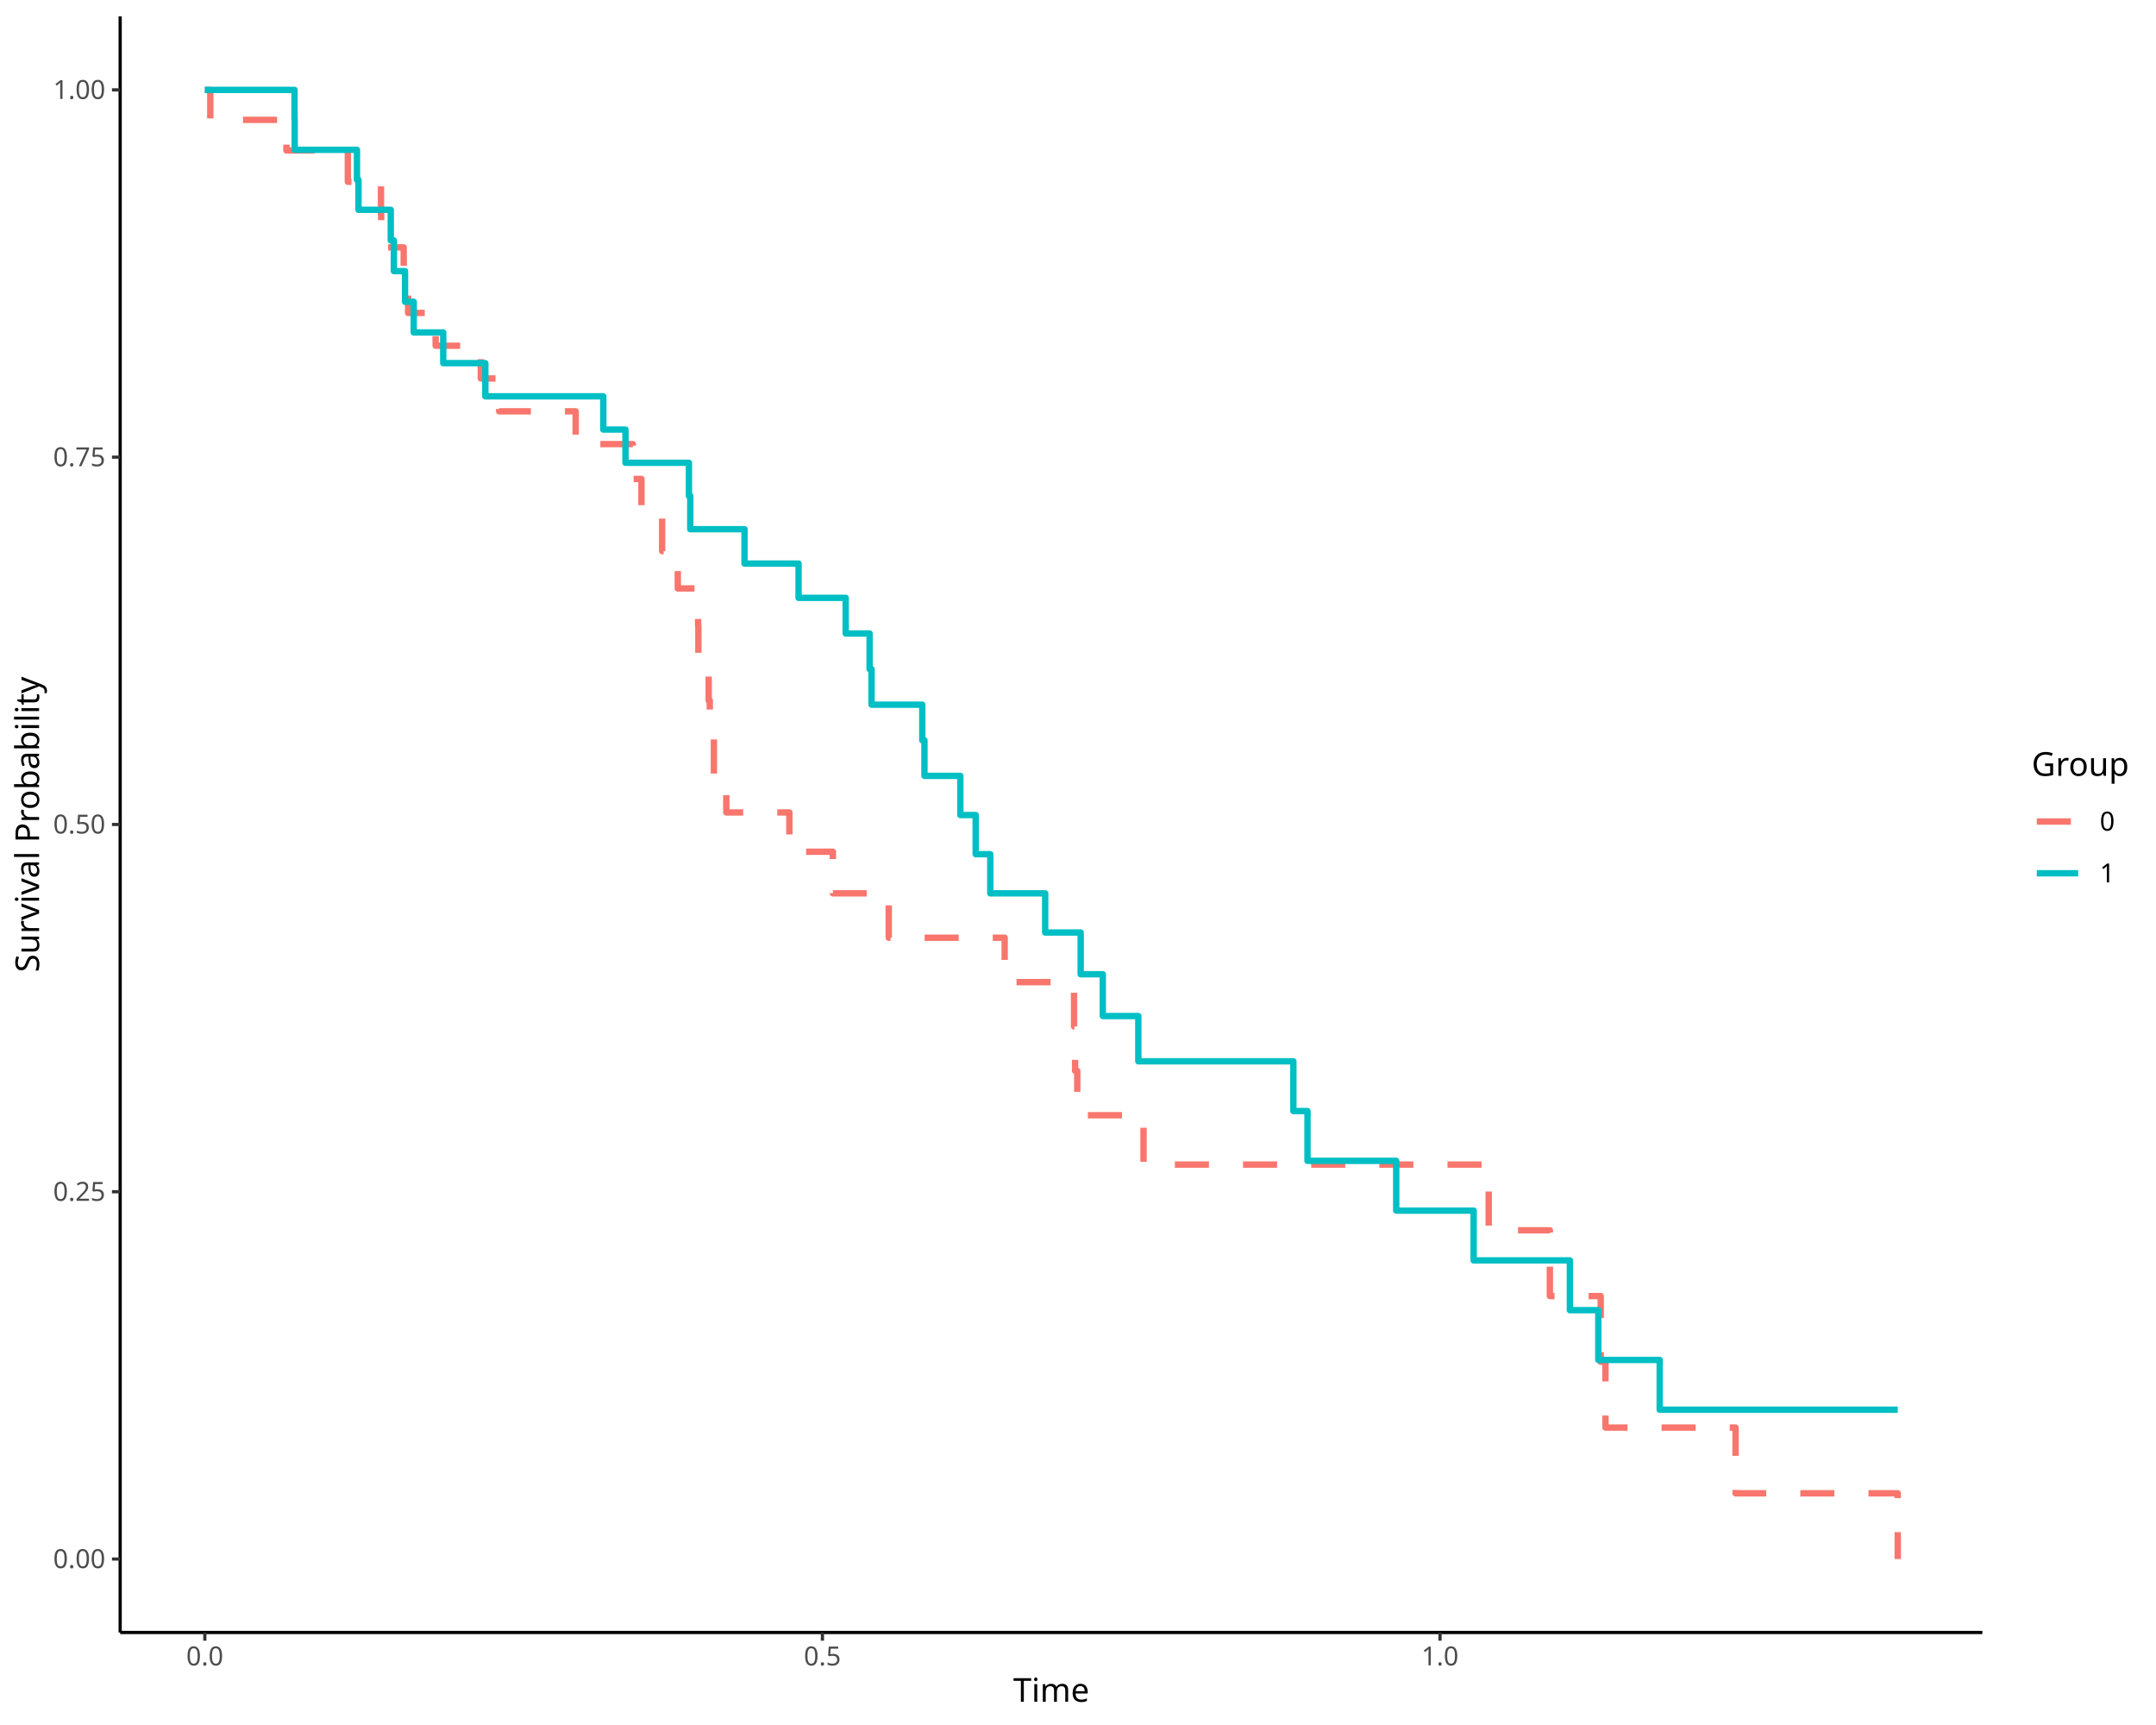
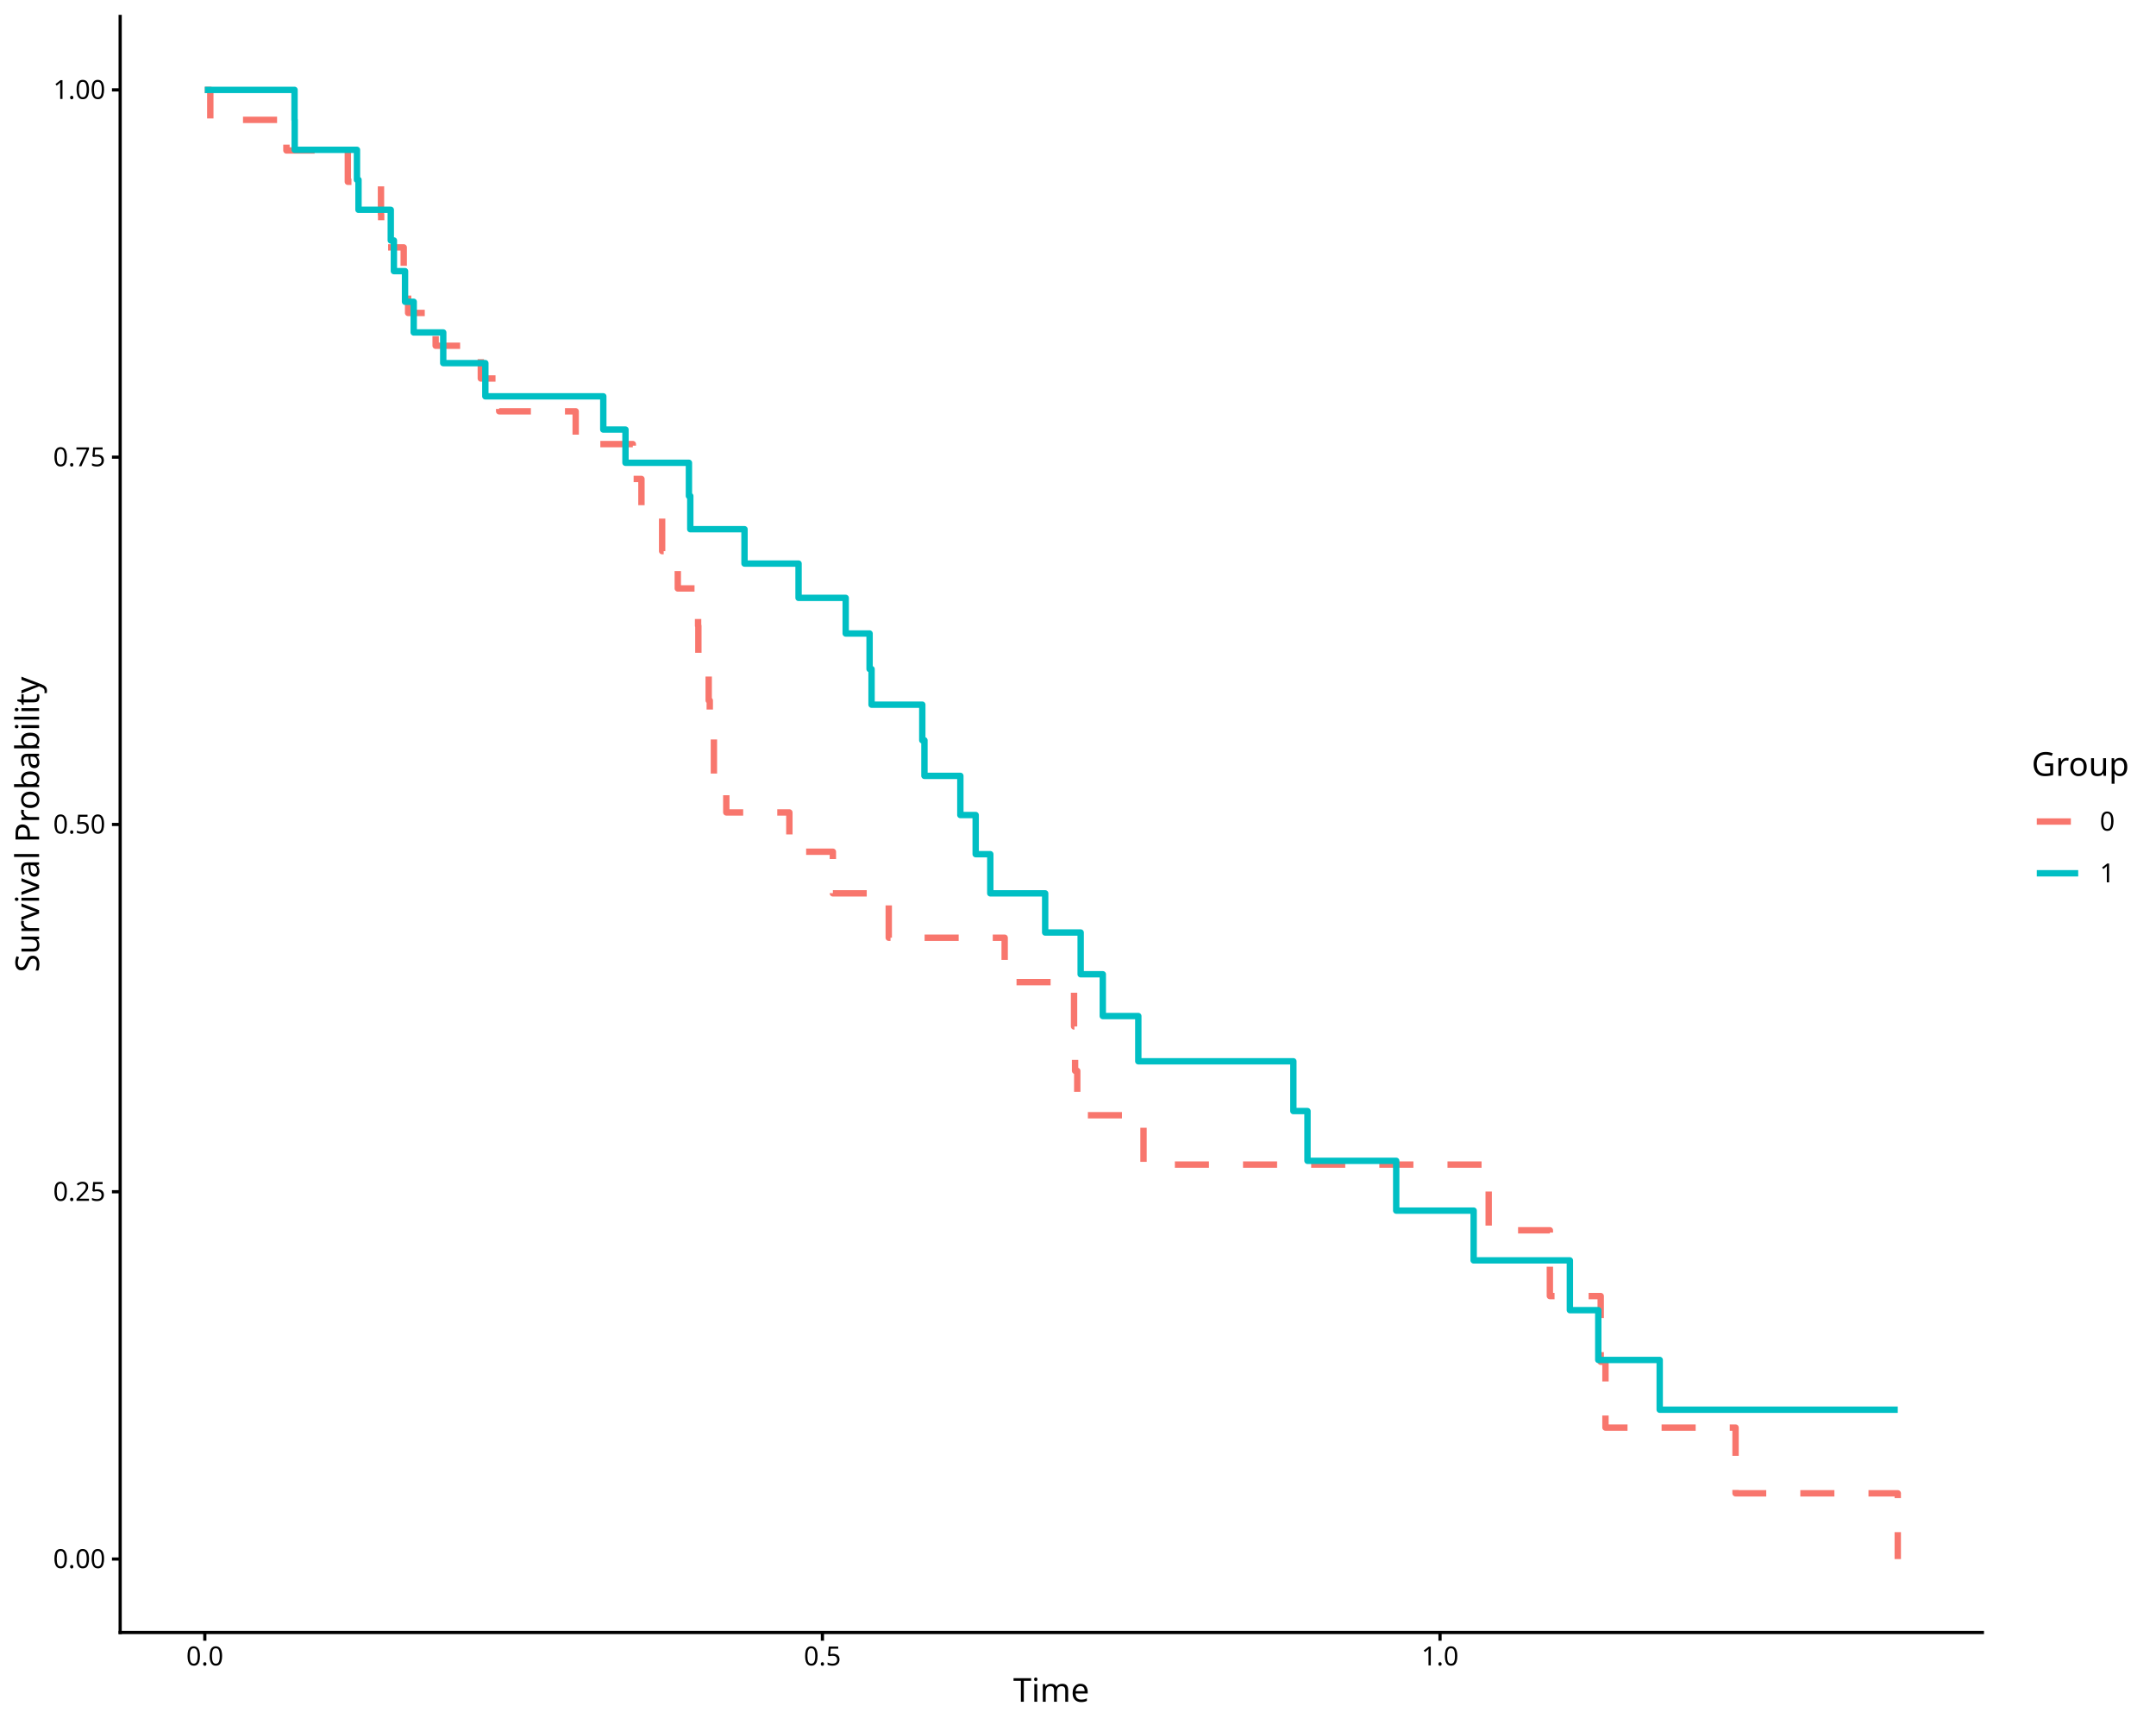
<svg xmlns="http://www.w3.org/2000/svg" class="svglite" data-engine-version="2.0" width="720.00pt" height="576.00pt" viewBox="0 0 720.00 576.00">
  <defs>
    <style type="text/css">
    .svglite line, .svglite polyline, .svglite polygon, .svglite path, .svglite rect, .svglite circle {
      fill: none;
      stroke: #000000;
      stroke-linecap: round;
      stroke-linejoin: round;
      stroke-miterlimit: 10.00;
    }
  </style>
  </defs>
  <rect width="100%" height="100%" style="stroke: none; fill: #FFFFFF;" />
  <defs>
    <clipPath id="cpMC4wMHw3MjAuMDB8MC4wMHw1NzYuMDA=">
      <rect x="0.00" y="0.00" width="720.00" height="576.00" />
    </clipPath>
  </defs>
  <g clip-path="url(#cpMC4wMHw3MjAuMDB8MC4wMHw1NzYuMDA=)">
    <rect x="0.00" y="0.00" width="720.00" height="576.00" style="stroke-width: 1.07; stroke: #FFFFFF; fill: #FFFFFF;" />
  </g>
  <defs>
    <clipPath id="cpNDAuMTN8NjYyLjAyfDUuNDh8NTQ1LjEx">
      <rect x="40.13" y="5.48" width="621.89" height="539.63" />
    </clipPath>
  </defs>
  <g clip-path="url(#cpNDAuMTN8NjYyLjAyfDUuNDh8NTQ1LjEx)">
    <rect x="40.13" y="5.48" width="621.89" height="539.63" style="stroke-width: 1.07; stroke: none; fill: #FFFFFF;" />
    <polyline points="68.40,30.01 70.23,30.01 70.23,40.02 95.65,40.02 95.65,50.24 98.36,50.24 98.36,50.24 98.42,50.24 98.42,50.24 116.16,50.24 116.16,60.70 119.21,60.70 119.21,60.70 119.72,60.70 119.72,60.70 127.23,60.70 127.23,71.65 127.29,71.65 127.29,82.60 130.50,82.60 130.50,82.60 131.54,82.60 131.54,82.60 134.82,82.60 134.82,93.55 135.26,93.55 135.26,93.55 136.29,93.55 136.29,104.50 138.16,104.50 138.16,104.50 145.48,104.50 145.48,115.45 148.02,115.45 148.02,115.45 160.57,115.45 160.57,126.39 162.08,126.39 162.08,126.39 166.70,126.39 166.70,137.34 192.25,137.34 192.25,148.29 201.47,148.29 201.47,148.29 208.88,148.29 208.88,148.29 211.33,148.29 211.33,159.93 214.21,159.93 214.21,171.56 221.12,171.56 221.12,184.03 226.35,184.03 226.35,196.49 230.07,196.49 230.07,196.49 230.52,196.49 230.52,196.49 233.13,196.49 233.13,208.96 233.22,208.96 233.22,221.42 236.67,221.42 236.67,233.89 237.03,233.89 237.03,246.35 238.41,246.35 238.41,258.82 242.55,258.82 242.55,271.28 248.63,271.28 248.63,271.28 263.61,271.28 263.61,284.40 266.68,284.40 266.68,284.40 278.14,284.40 278.14,298.30 282.42,298.30 282.42,298.30 290.40,298.30 290.40,298.30 291.06,298.30 291.06,298.30 296.80,298.30 296.80,313.12 308.00,313.12 308.00,313.12 308.72,313.12 308.72,313.12 320.71,313.12 320.71,313.12 325.83,313.12 325.83,313.12 330.71,313.12 330.71,313.12 335.51,313.12 335.51,327.94 349.04,327.94 349.04,327.94 358.68,327.94 358.68,342.75 359.03,342.75 359.03,357.57 359.75,357.57 359.75,372.39 360.89,372.39 360.89,372.39 368.28,372.39 368.28,372.39 380.14,372.39 380.14,372.39 381.88,372.39 381.88,388.86 431.92,388.86 431.92,388.86 436.64,388.86 436.64,388.86 466.27,388.86 466.27,388.86 492.13,388.86 492.13,388.86 497.15,388.86 497.15,410.81 517.58,410.81 517.58,432.77 524.26,432.77 524.26,432.77 533.75,432.77 533.75,432.77 534.56,432.77 534.56,454.72 536.15,454.72 536.15,476.68 554.26,476.68 554.26,476.68 579.59,476.68 579.59,498.63 633.76,498.63 633.76,520.58 " style="stroke-width: 2.13; stroke: #F8766D; stroke-dasharray: 11.38,11.38; stroke-linecap: butt;" />
    <polyline points="68.40,30.01 70.23,30.01 70.23,30.01 95.65,30.01 95.65,30.01 98.36,30.01 98.36,40.02 98.42,40.02 98.42,50.03 116.16,50.03 116.16,50.03 119.21,50.03 119.21,60.04 119.72,60.04 119.72,70.06 127.23,70.06 127.23,70.06 127.29,70.06 127.29,70.06 130.50,70.06 130.50,80.29 131.54,80.29 131.54,90.53 134.82,90.53 134.82,90.53 135.26,90.53 135.26,100.77 136.29,100.77 136.29,100.77 138.16,100.77 138.16,111.01 145.48,111.01 145.48,111.01 148.02,111.01 148.02,121.25 160.57,121.25 160.57,121.25 162.08,121.25 162.08,132.34 166.70,132.34 166.70,132.34 192.25,132.34 192.25,132.34 201.47,132.34 201.47,143.44 208.88,143.44 208.88,154.53 211.33,154.53 211.33,154.53 214.21,154.53 214.21,154.53 221.12,154.53 221.12,154.53 226.35,154.53 226.35,154.53 230.07,154.53 230.07,165.62 230.52,165.62 230.52,176.71 233.13,176.71 233.13,176.71 233.22,176.71 233.22,176.71 236.67,176.71 236.67,176.71 237.03,176.71 237.03,176.71 238.41,176.71 238.41,176.71 242.55,176.71 242.55,176.71 248.63,176.71 248.63,188.18 263.61,188.18 263.61,188.18 266.68,188.18 266.68,199.64 278.14,199.64 278.14,199.64 282.42,199.64 282.42,211.53 290.40,211.53 290.40,223.41 291.06,223.41 291.06,235.30 296.80,235.30 296.80,235.30 308.00,235.30 308.00,247.19 308.72,247.19 308.72,259.07 320.71,259.07 320.71,272.15 325.83,272.15 325.83,285.22 330.71,285.22 330.71,298.30 335.51,298.30 335.51,298.30 349.04,298.30 349.04,311.38 358.68,311.38 358.68,311.38 359.03,311.38 359.03,311.38 359.75,311.38 359.75,311.38 360.89,311.38 360.89,325.32 368.28,325.32 368.28,339.27 380.14,339.27 380.14,354.38 381.88,354.38 381.88,354.38 431.92,354.38 431.92,371.00 436.64,371.00 436.64,387.62 466.27,387.62 466.27,404.24 492.13,404.24 492.13,420.86 497.15,420.86 497.15,420.86 517.58,420.86 517.58,420.86 524.26,420.86 524.26,437.48 533.75,437.48 533.75,454.10 534.56,454.10 534.56,454.10 536.15,454.10 536.15,454.10 554.26,454.10 554.26,470.72 579.59,470.72 579.59,470.72 633.76,470.72 633.76,470.72 " style="stroke-width: 2.13; stroke: #00BFC4; stroke-linecap: butt;" />
  </g>
  <g clip-path="url(#cpMC4wMHw3MjAuMDB8MC4wMHw1NzYuMDA=)">
-     <polyline points="40.13,545.11 40.13,5.48 " style="stroke-width: 1.07; stroke-linecap: butt;" />
-     <text x="35.20" y="523.61" text-anchor="end" style="font-size: 8.80px; fill: #4D4D4D; font-family: sans;" textLength="17.13px" lengthAdjust="spacingAndGlyphs">0.00</text>
-     <text x="35.20" y="400.97" text-anchor="end" style="font-size: 8.80px; fill: #4D4D4D; font-family: sans;" textLength="17.13px" lengthAdjust="spacingAndGlyphs">0.25</text>
-     <text x="35.20" y="278.32" text-anchor="end" style="font-size: 8.80px; fill: #4D4D4D; font-family: sans;" textLength="17.13px" lengthAdjust="spacingAndGlyphs">0.50</text>
-     <text x="35.20" y="155.68" text-anchor="end" style="font-size: 8.80px; fill: #4D4D4D; font-family: sans;" textLength="17.13px" lengthAdjust="spacingAndGlyphs">0.75</text>
-     <text x="35.20" y="33.04" text-anchor="end" style="font-size: 8.80px; fill: #4D4D4D; font-family: sans;" textLength="17.13px" lengthAdjust="spacingAndGlyphs">1.00</text>
-     <polyline points="37.39,520.58 40.13,520.58 " style="stroke-width: 1.07; stroke: #333333; stroke-linecap: butt;" />
-     <polyline points="37.39,397.94 40.13,397.94 " style="stroke-width: 1.07; stroke: #333333; stroke-linecap: butt;" />
-     <polyline points="37.39,275.30 40.13,275.30 " style="stroke-width: 1.07; stroke: #333333; stroke-linecap: butt;" />
-     <polyline points="37.39,152.65 40.13,152.65 " style="stroke-width: 1.07; stroke: #333333; stroke-linecap: butt;" />
-     <polyline points="37.39,30.01 40.13,30.01 " style="stroke-width: 1.07; stroke: #333333; stroke-linecap: butt;" />
-     <polyline points="40.13,545.11 662.02,545.11 " style="stroke-width: 1.07; stroke-linecap: butt;" />
-     <polyline points="68.40,547.85 68.40,545.11 " style="stroke-width: 1.07; stroke: #333333; stroke-linecap: butt;" />
-     <polyline points="274.65,547.85 274.65,545.11 " style="stroke-width: 1.07; stroke: #333333; stroke-linecap: butt;" />
-     <polyline points="480.90,547.85 480.90,545.11 " style="stroke-width: 1.07; stroke: #333333; stroke-linecap: butt;" />
-     <text x="68.40" y="556.10" text-anchor="middle" style="font-size: 8.80px; fill: #4D4D4D; font-family: sans;" textLength="12.23px" lengthAdjust="spacingAndGlyphs">0.0</text>
-     <text x="274.65" y="556.10" text-anchor="middle" style="font-size: 8.80px; fill: #4D4D4D; font-family: sans;" textLength="12.23px" lengthAdjust="spacingAndGlyphs">0.5</text>
-     <text x="480.90" y="556.10" text-anchor="middle" style="font-size: 8.80px; fill: #4D4D4D; font-family: sans;" textLength="12.23px" lengthAdjust="spacingAndGlyphs">1.0</text>
+     <polyline points="40.13,545.11 40.13,5.48 " style="stroke-width: 1.07; stroke-linecap: square;" />
+     <text x="35.20" y="523.61" text-anchor="end" style="font-size: 8.80px; font-family: sans;" textLength="17.13px" lengthAdjust="spacingAndGlyphs">0.00</text>
+     <text x="35.20" y="400.97" text-anchor="end" style="font-size: 8.80px; font-family: sans;" textLength="17.13px" lengthAdjust="spacingAndGlyphs">0.25</text>
+     <text x="35.20" y="278.32" text-anchor="end" style="font-size: 8.80px; font-family: sans;" textLength="17.13px" lengthAdjust="spacingAndGlyphs">0.50</text>
+     <text x="35.20" y="155.68" text-anchor="end" style="font-size: 8.80px; font-family: sans;" textLength="17.13px" lengthAdjust="spacingAndGlyphs">0.75</text>
+     <text x="35.20" y="33.04" text-anchor="end" style="font-size: 8.80px; font-family: sans;" textLength="17.13px" lengthAdjust="spacingAndGlyphs">1.00</text>
+     <polyline points="37.39,520.58 40.13,520.58 " style="stroke-width: 1.07; stroke-linecap: butt;" />
+     <polyline points="37.39,397.94 40.13,397.94 " style="stroke-width: 1.07; stroke-linecap: butt;" />
+     <polyline points="37.39,275.30 40.13,275.30 " style="stroke-width: 1.07; stroke-linecap: butt;" />
+     <polyline points="37.39,152.65 40.13,152.65 " style="stroke-width: 1.07; stroke-linecap: butt;" />
+     <polyline points="37.39,30.01 40.13,30.01 " style="stroke-width: 1.07; stroke-linecap: butt;" />
+     <polyline points="40.13,545.11 662.02,545.11 " style="stroke-width: 1.07; stroke-linecap: square;" />
+     <polyline points="68.40,547.85 68.40,545.11 " style="stroke-width: 1.07; stroke-linecap: butt;" />
+     <polyline points="274.65,547.85 274.65,545.11 " style="stroke-width: 1.07; stroke-linecap: butt;" />
+     <polyline points="480.90,547.85 480.90,545.11 " style="stroke-width: 1.07; stroke-linecap: butt;" />
+     <text x="68.40" y="556.10" text-anchor="middle" style="font-size: 8.80px; font-family: sans;" textLength="12.23px" lengthAdjust="spacingAndGlyphs">0.0</text>
+     <text x="274.65" y="556.10" text-anchor="middle" style="font-size: 8.80px; font-family: sans;" textLength="12.23px" lengthAdjust="spacingAndGlyphs">0.5</text>
+     <text x="480.90" y="556.10" text-anchor="middle" style="font-size: 8.80px; font-family: sans;" textLength="12.23px" lengthAdjust="spacingAndGlyphs">1.0</text>
    <text x="351.08" y="568.24" text-anchor="middle" style="font-size: 11.00px; font-family: sans;" textLength="24.45px" lengthAdjust="spacingAndGlyphs">Time</text>
    <text transform="translate(13.05,275.30) rotate(-90)" text-anchor="middle" style="font-size: 11.00px; font-family: sans;" textLength="93.55px" lengthAdjust="spacingAndGlyphs">Survival Probability</text>
    <rect x="672.98" y="244.87" width="41.54" height="60.85" style="stroke-width: 1.07; stroke: none; fill: #FFFFFF;" />
    <text x="678.46" y="259.06" style="font-size: 11.00px; font-family: sans;" textLength="30.58px" lengthAdjust="spacingAndGlyphs">Group</text>
    <rect x="678.46" y="265.68" width="17.28" height="17.28" style="stroke-width: 1.07; stroke: none; fill: #FFFFFF;" />
    <line x1="680.19" y1="274.32" x2="694.02" y2="274.32" style="stroke-width: 2.13; stroke: #F8766D; stroke-dasharray: 11.38,11.38; stroke-linecap: butt;" />
    <rect x="678.46" y="282.96" width="17.28" height="17.28" style="stroke-width: 1.07; stroke: none; fill: #FFFFFF;" />
    <line x1="680.19" y1="291.60" x2="694.02" y2="291.60" style="stroke-width: 2.13; stroke: #00BFC4; stroke-linecap: butt;" />
    <text x="701.22" y="277.35" style="font-size: 8.80px; font-family: sans;" textLength="4.89px" lengthAdjust="spacingAndGlyphs">0</text>
    <text x="701.22" y="294.63" style="font-size: 8.80px; font-family: sans;" textLength="4.89px" lengthAdjust="spacingAndGlyphs">1</text>
  </g>
</svg>
